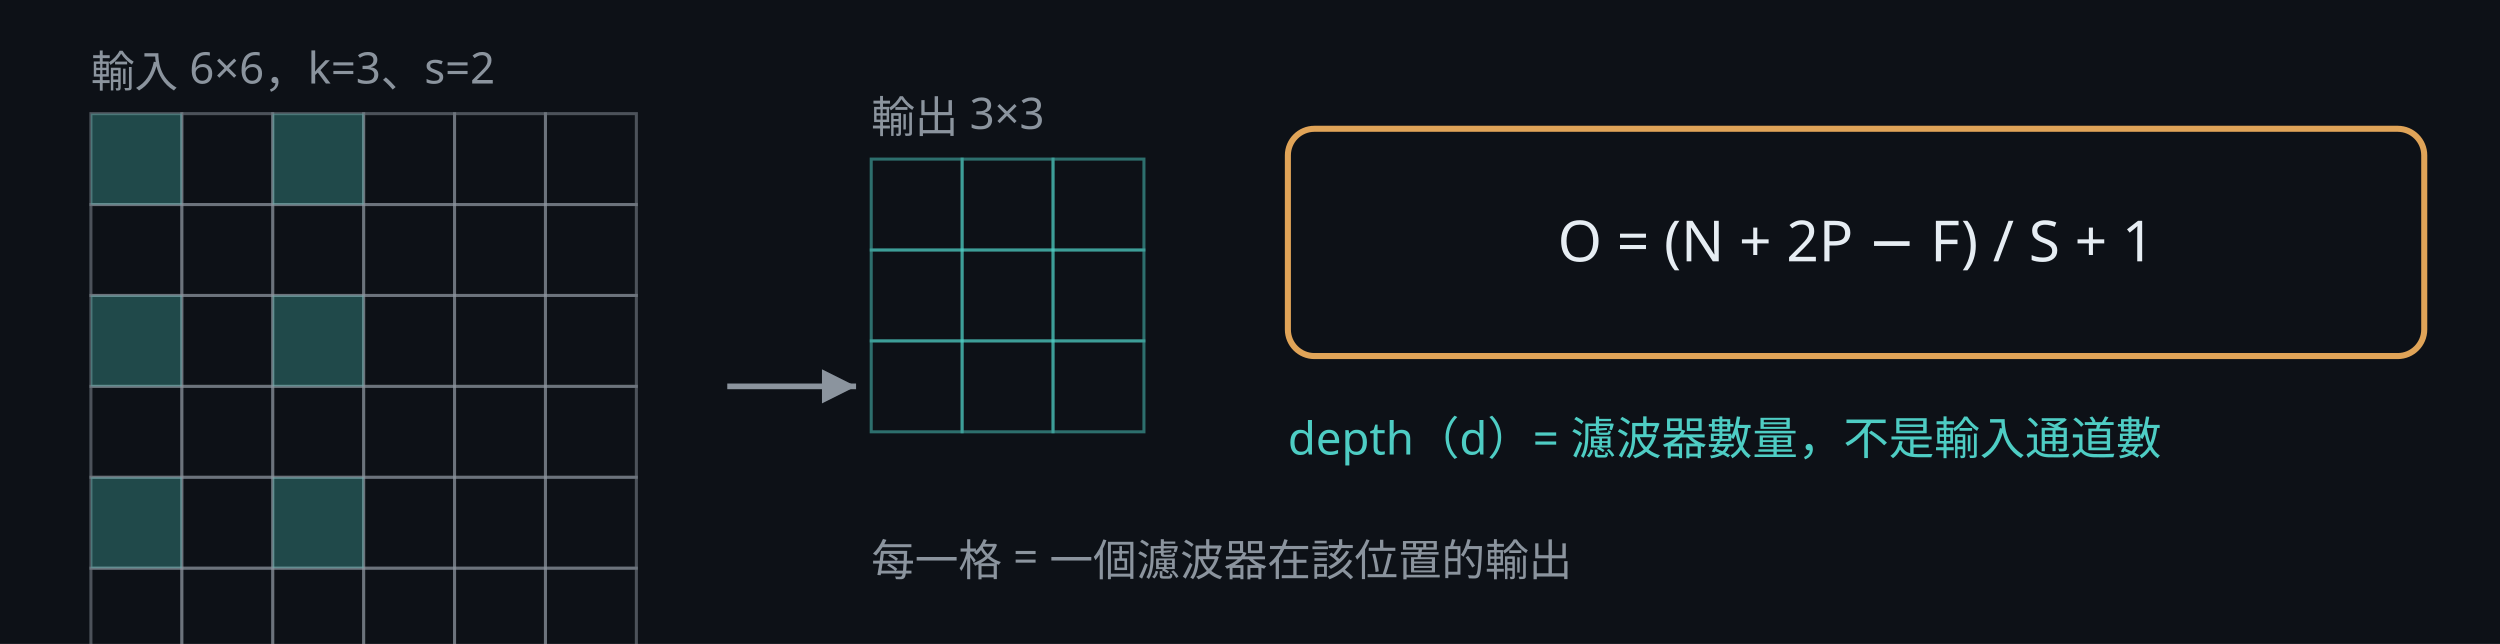
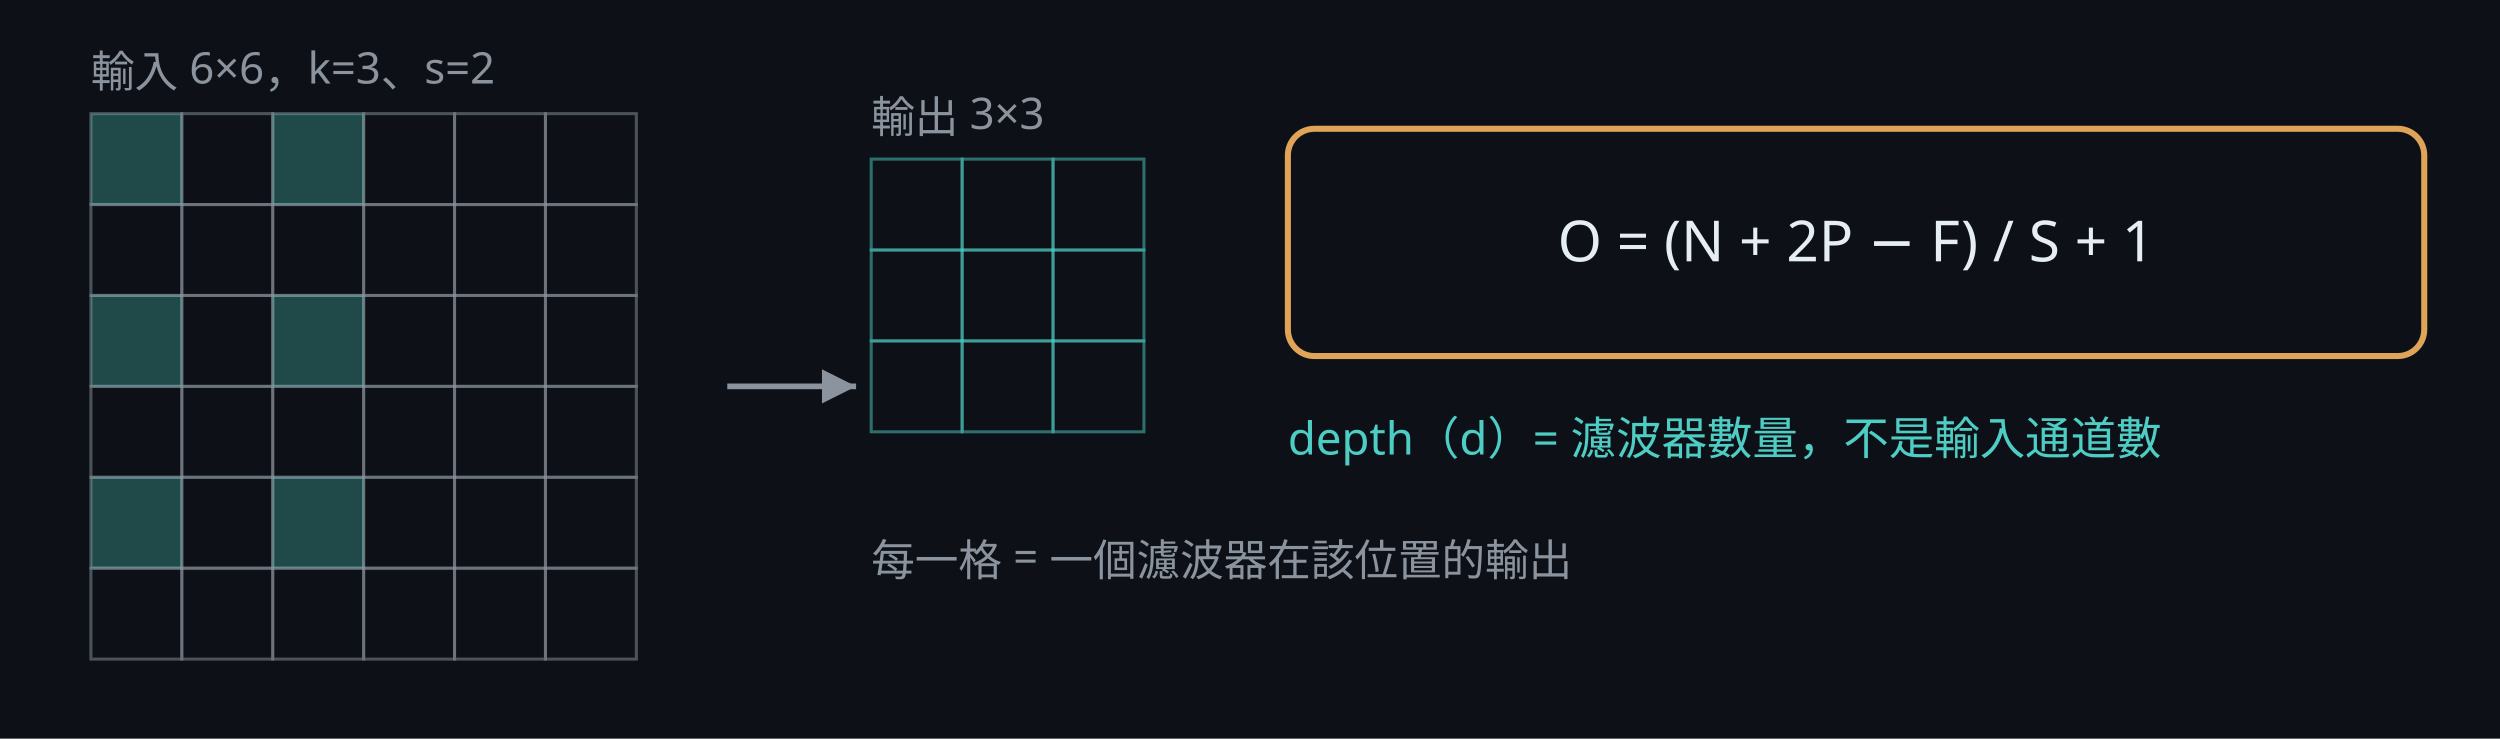
- <svg xmlns="http://www.w3.org/2000/svg" viewBox="0 0 660 170" role="img" aria-label="輸出體積與步幅：6×6 輸入、3×3 核、stride 2 得到 3×3 輸出，depth 等於濾波器數量">
+ <svg xmlns="http://www.w3.org/2000/svg" viewBox="0 0 660 195" role="img" aria-label="輸出體積與步幅：6×6 輸入、3×3 核、stride 2 得到 3×3 輸出，depth 等於濾波器數量">
  <defs>
    <marker id="a" markerWidth="8" markerHeight="8" refX="6" refY="3" orient="auto">
      <path d="M0,0 L6,3 L0,6 z" fill="#8b949e" />
    </marker>
  </defs>
-   <rect width="660" height="170" fill="#0d1117" />
+   <rect width="660" height="195" fill="#0d1117" />
  <rect x="24" y="30" width="24" height="24" fill="none" stroke="#8b949e" stroke-width="0.8" opacity="0.5" />
  <rect x="48" y="30" width="24" height="24" fill="none" stroke="#8b949e" stroke-width="0.8" opacity="0.5" />
  <rect x="72" y="30" width="24" height="24" fill="none" stroke="#8b949e" stroke-width="0.8" opacity="0.5" />
  <rect x="96" y="30" width="24" height="24" fill="none" stroke="#8b949e" stroke-width="0.8" opacity="0.5" />
  <rect x="120" y="30" width="24" height="24" fill="none" stroke="#8b949e" stroke-width="0.8" opacity="0.5" />
  <rect x="144" y="30" width="24" height="24" fill="none" stroke="#8b949e" stroke-width="0.8" opacity="0.5" />
  <rect x="24" y="54" width="24" height="24" fill="none" stroke="#8b949e" stroke-width="0.8" opacity="0.5" />
  <rect x="48" y="54" width="24" height="24" fill="none" stroke="#8b949e" stroke-width="0.8" opacity="0.5" />
  <rect x="72" y="54" width="24" height="24" fill="none" stroke="#8b949e" stroke-width="0.8" opacity="0.5" />
  <rect x="96" y="54" width="24" height="24" fill="none" stroke="#8b949e" stroke-width="0.8" opacity="0.5" />
  <rect x="120" y="54" width="24" height="24" fill="none" stroke="#8b949e" stroke-width="0.8" opacity="0.5" />
  <rect x="144" y="54" width="24" height="24" fill="none" stroke="#8b949e" stroke-width="0.8" opacity="0.5" />
  <rect x="24" y="78" width="24" height="24" fill="none" stroke="#8b949e" stroke-width="0.8" opacity="0.5" />
  <rect x="48" y="78" width="24" height="24" fill="none" stroke="#8b949e" stroke-width="0.8" opacity="0.5" />
  <rect x="72" y="78" width="24" height="24" fill="none" stroke="#8b949e" stroke-width="0.8" opacity="0.5" />
  <rect x="96" y="78" width="24" height="24" fill="none" stroke="#8b949e" stroke-width="0.8" opacity="0.5" />
  <rect x="120" y="78" width="24" height="24" fill="none" stroke="#8b949e" stroke-width="0.8" opacity="0.5" />
  <rect x="144" y="78" width="24" height="24" fill="none" stroke="#8b949e" stroke-width="0.8" opacity="0.5" />
  <rect x="24" y="102" width="24" height="24" fill="none" stroke="#8b949e" stroke-width="0.8" opacity="0.5" />
  <rect x="48" y="102" width="24" height="24" fill="none" stroke="#8b949e" stroke-width="0.8" opacity="0.5" />
  <rect x="72" y="102" width="24" height="24" fill="none" stroke="#8b949e" stroke-width="0.8" opacity="0.5" />
  <rect x="96" y="102" width="24" height="24" fill="none" stroke="#8b949e" stroke-width="0.8" opacity="0.5" />
  <rect x="120" y="102" width="24" height="24" fill="none" stroke="#8b949e" stroke-width="0.8" opacity="0.5" />
  <rect x="144" y="102" width="24" height="24" fill="none" stroke="#8b949e" stroke-width="0.8" opacity="0.5" />
  <rect x="24" y="126" width="24" height="24" fill="none" stroke="#8b949e" stroke-width="0.8" opacity="0.5" />
  <rect x="48" y="126" width="24" height="24" fill="none" stroke="#8b949e" stroke-width="0.8" opacity="0.5" />
  <rect x="72" y="126" width="24" height="24" fill="none" stroke="#8b949e" stroke-width="0.8" opacity="0.5" />
  <rect x="96" y="126" width="24" height="24" fill="none" stroke="#8b949e" stroke-width="0.8" opacity="0.5" />
  <rect x="120" y="126" width="24" height="24" fill="none" stroke="#8b949e" stroke-width="0.8" opacity="0.5" />
  <rect x="144" y="126" width="24" height="24" fill="none" stroke="#8b949e" stroke-width="0.8" opacity="0.5" />
  <rect x="24" y="150" width="24" height="24" fill="none" stroke="#8b949e" stroke-width="0.8" opacity="0.5" />
  <rect x="48" y="150" width="24" height="24" fill="none" stroke="#8b949e" stroke-width="0.8" opacity="0.5" />
  <rect x="72" y="150" width="24" height="24" fill="none" stroke="#8b949e" stroke-width="0.8" opacity="0.5" />
  <rect x="96" y="150" width="24" height="24" fill="none" stroke="#8b949e" stroke-width="0.8" opacity="0.5" />
  <rect x="120" y="150" width="24" height="24" fill="none" stroke="#8b949e" stroke-width="0.8" opacity="0.5" />
  <rect x="144" y="150" width="24" height="24" fill="none" stroke="#8b949e" stroke-width="0.8" opacity="0.5" />
  <rect x="24" y="30" width="24" height="24" fill="#4ecdc4" opacity="0.3" />
  <rect x="72" y="30" width="24" height="24" fill="#4ecdc4" opacity="0.3" />
  <rect x="24" y="78" width="24" height="24" fill="#4ecdc4" opacity="0.3" />
  <rect x="72" y="78" width="24" height="24" fill="#4ecdc4" opacity="0.3" />
  <rect x="24" y="126" width="24" height="24" fill="#4ecdc4" opacity="0.3" />
  <rect x="72" y="126" width="24" height="24" fill="#4ecdc4" opacity="0.3" />
  <text x="24" y="23" fill="#8b949e" font-size="11.5" text-anchor="start" font-family="'Segoe UI','Microsoft JhengHei','Noto Sans TC',sans-serif">輸入 6×6，k=3、s=2</text>
  <line x1="192" y1="102" x2="226" y2="102" stroke="#8b949e" stroke-width="1.5" marker-end="url(#a)" />
  <rect x="230" y="42" width="24" height="24" fill="none" stroke="#4ecdc4" stroke-width="0.8" opacity="0.5" />
  <rect x="254" y="42" width="24" height="24" fill="none" stroke="#4ecdc4" stroke-width="0.8" opacity="0.5" />
  <rect x="278" y="42" width="24" height="24" fill="none" stroke="#4ecdc4" stroke-width="0.8" opacity="0.5" />
  <rect x="230" y="66" width="24" height="24" fill="none" stroke="#4ecdc4" stroke-width="0.8" opacity="0.5" />
  <rect x="254" y="66" width="24" height="24" fill="none" stroke="#4ecdc4" stroke-width="0.8" opacity="0.5" />
  <rect x="278" y="66" width="24" height="24" fill="none" stroke="#4ecdc4" stroke-width="0.8" opacity="0.5" />
  <rect x="230" y="90" width="24" height="24" fill="none" stroke="#4ecdc4" stroke-width="0.8" opacity="0.5" />
  <rect x="254" y="90" width="24" height="24" fill="none" stroke="#4ecdc4" stroke-width="0.8" opacity="0.5" />
  <rect x="278" y="90" width="24" height="24" fill="none" stroke="#4ecdc4" stroke-width="0.8" opacity="0.5" />
  <text x="230" y="35" fill="#8b949e" font-size="11.5" text-anchor="start" font-family="'Segoe UI','Microsoft JhengHei','Noto Sans TC',sans-serif">輸出 3×3</text>
  <rect x="340" y="34" width="300" height="60" rx="7" fill="none" stroke="#e0a458" stroke-width="1.6" />
  <text x="490.0" y="69.0" fill="#e6edf3" font-size="15" text-anchor="middle" font-family="'Segoe UI','Microsoft JhengHei','Noto Sans TC',sans-serif">O = (N + 2P − F) / S + 1</text>
  <text x="340" y="120" fill="#4ecdc4" font-size="12" text-anchor="start" font-family="'Segoe UI','Microsoft JhengHei','Noto Sans TC',sans-serif">depth（d）= 濾波器數量，不是輸入通道數</text>
  <text x="230" y="152" fill="#8b949e" font-size="11.5" text-anchor="start" font-family="'Segoe UI','Microsoft JhengHei','Noto Sans TC',sans-serif">每一格 = 一個濾波器在該位置的輸出</text>
</svg>
